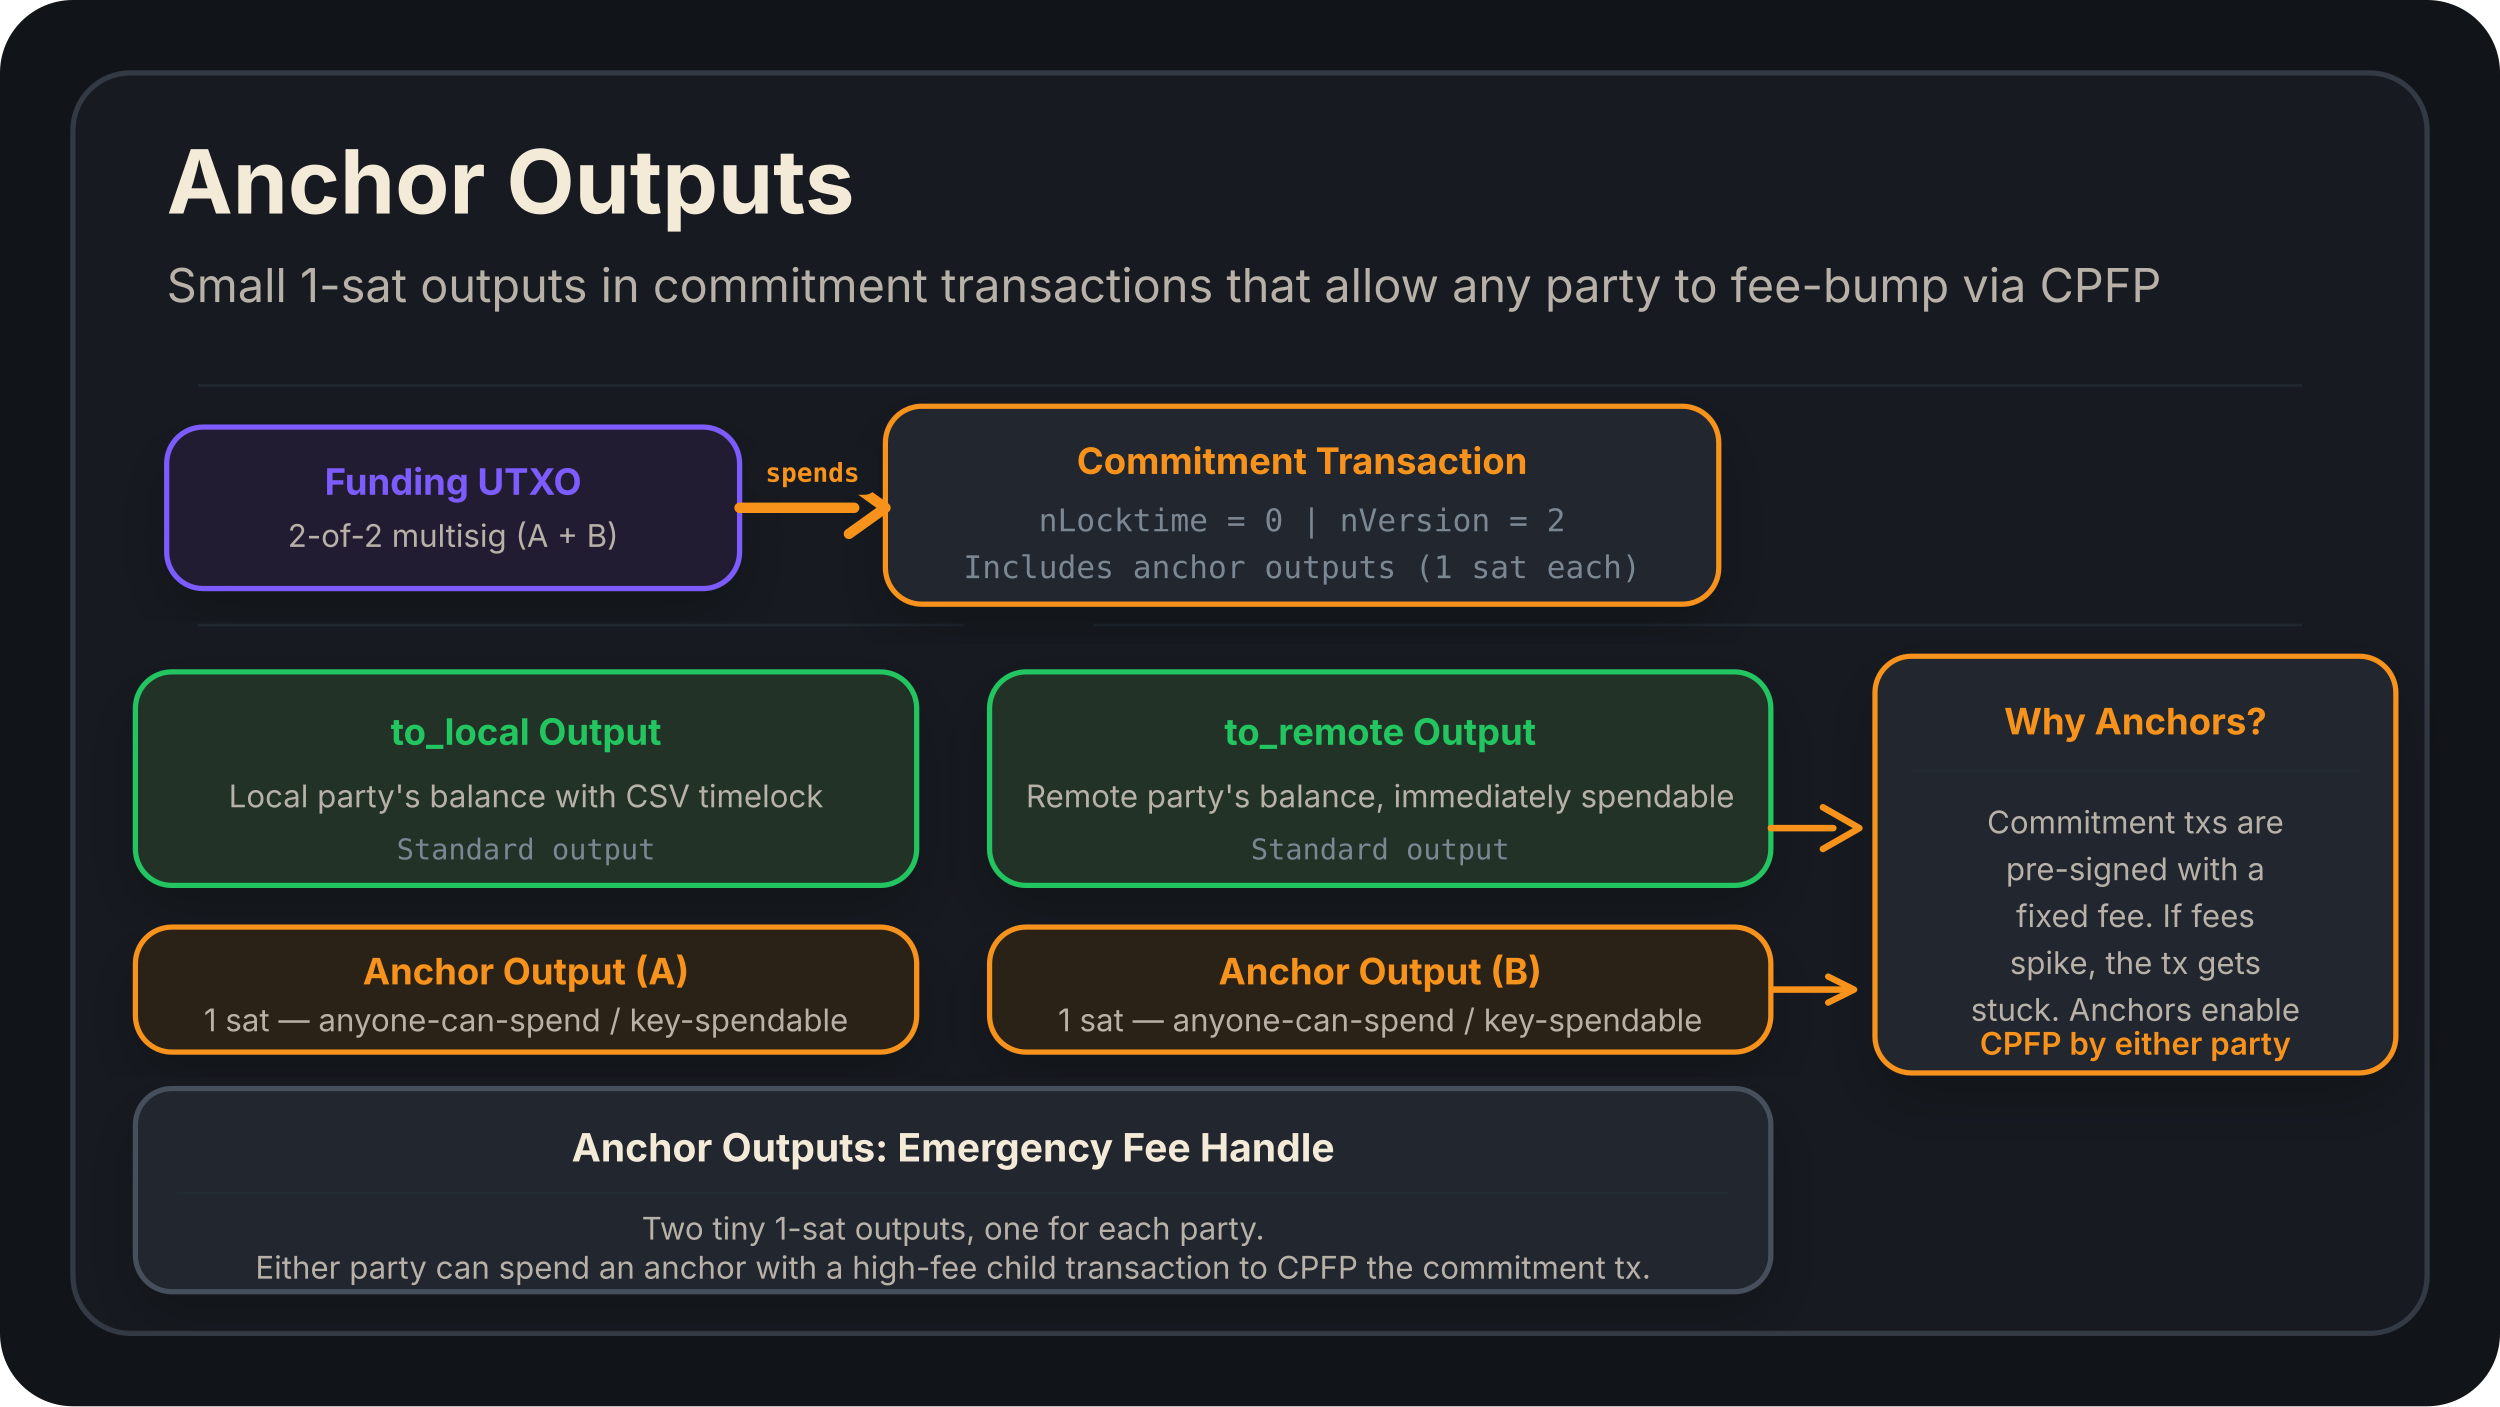
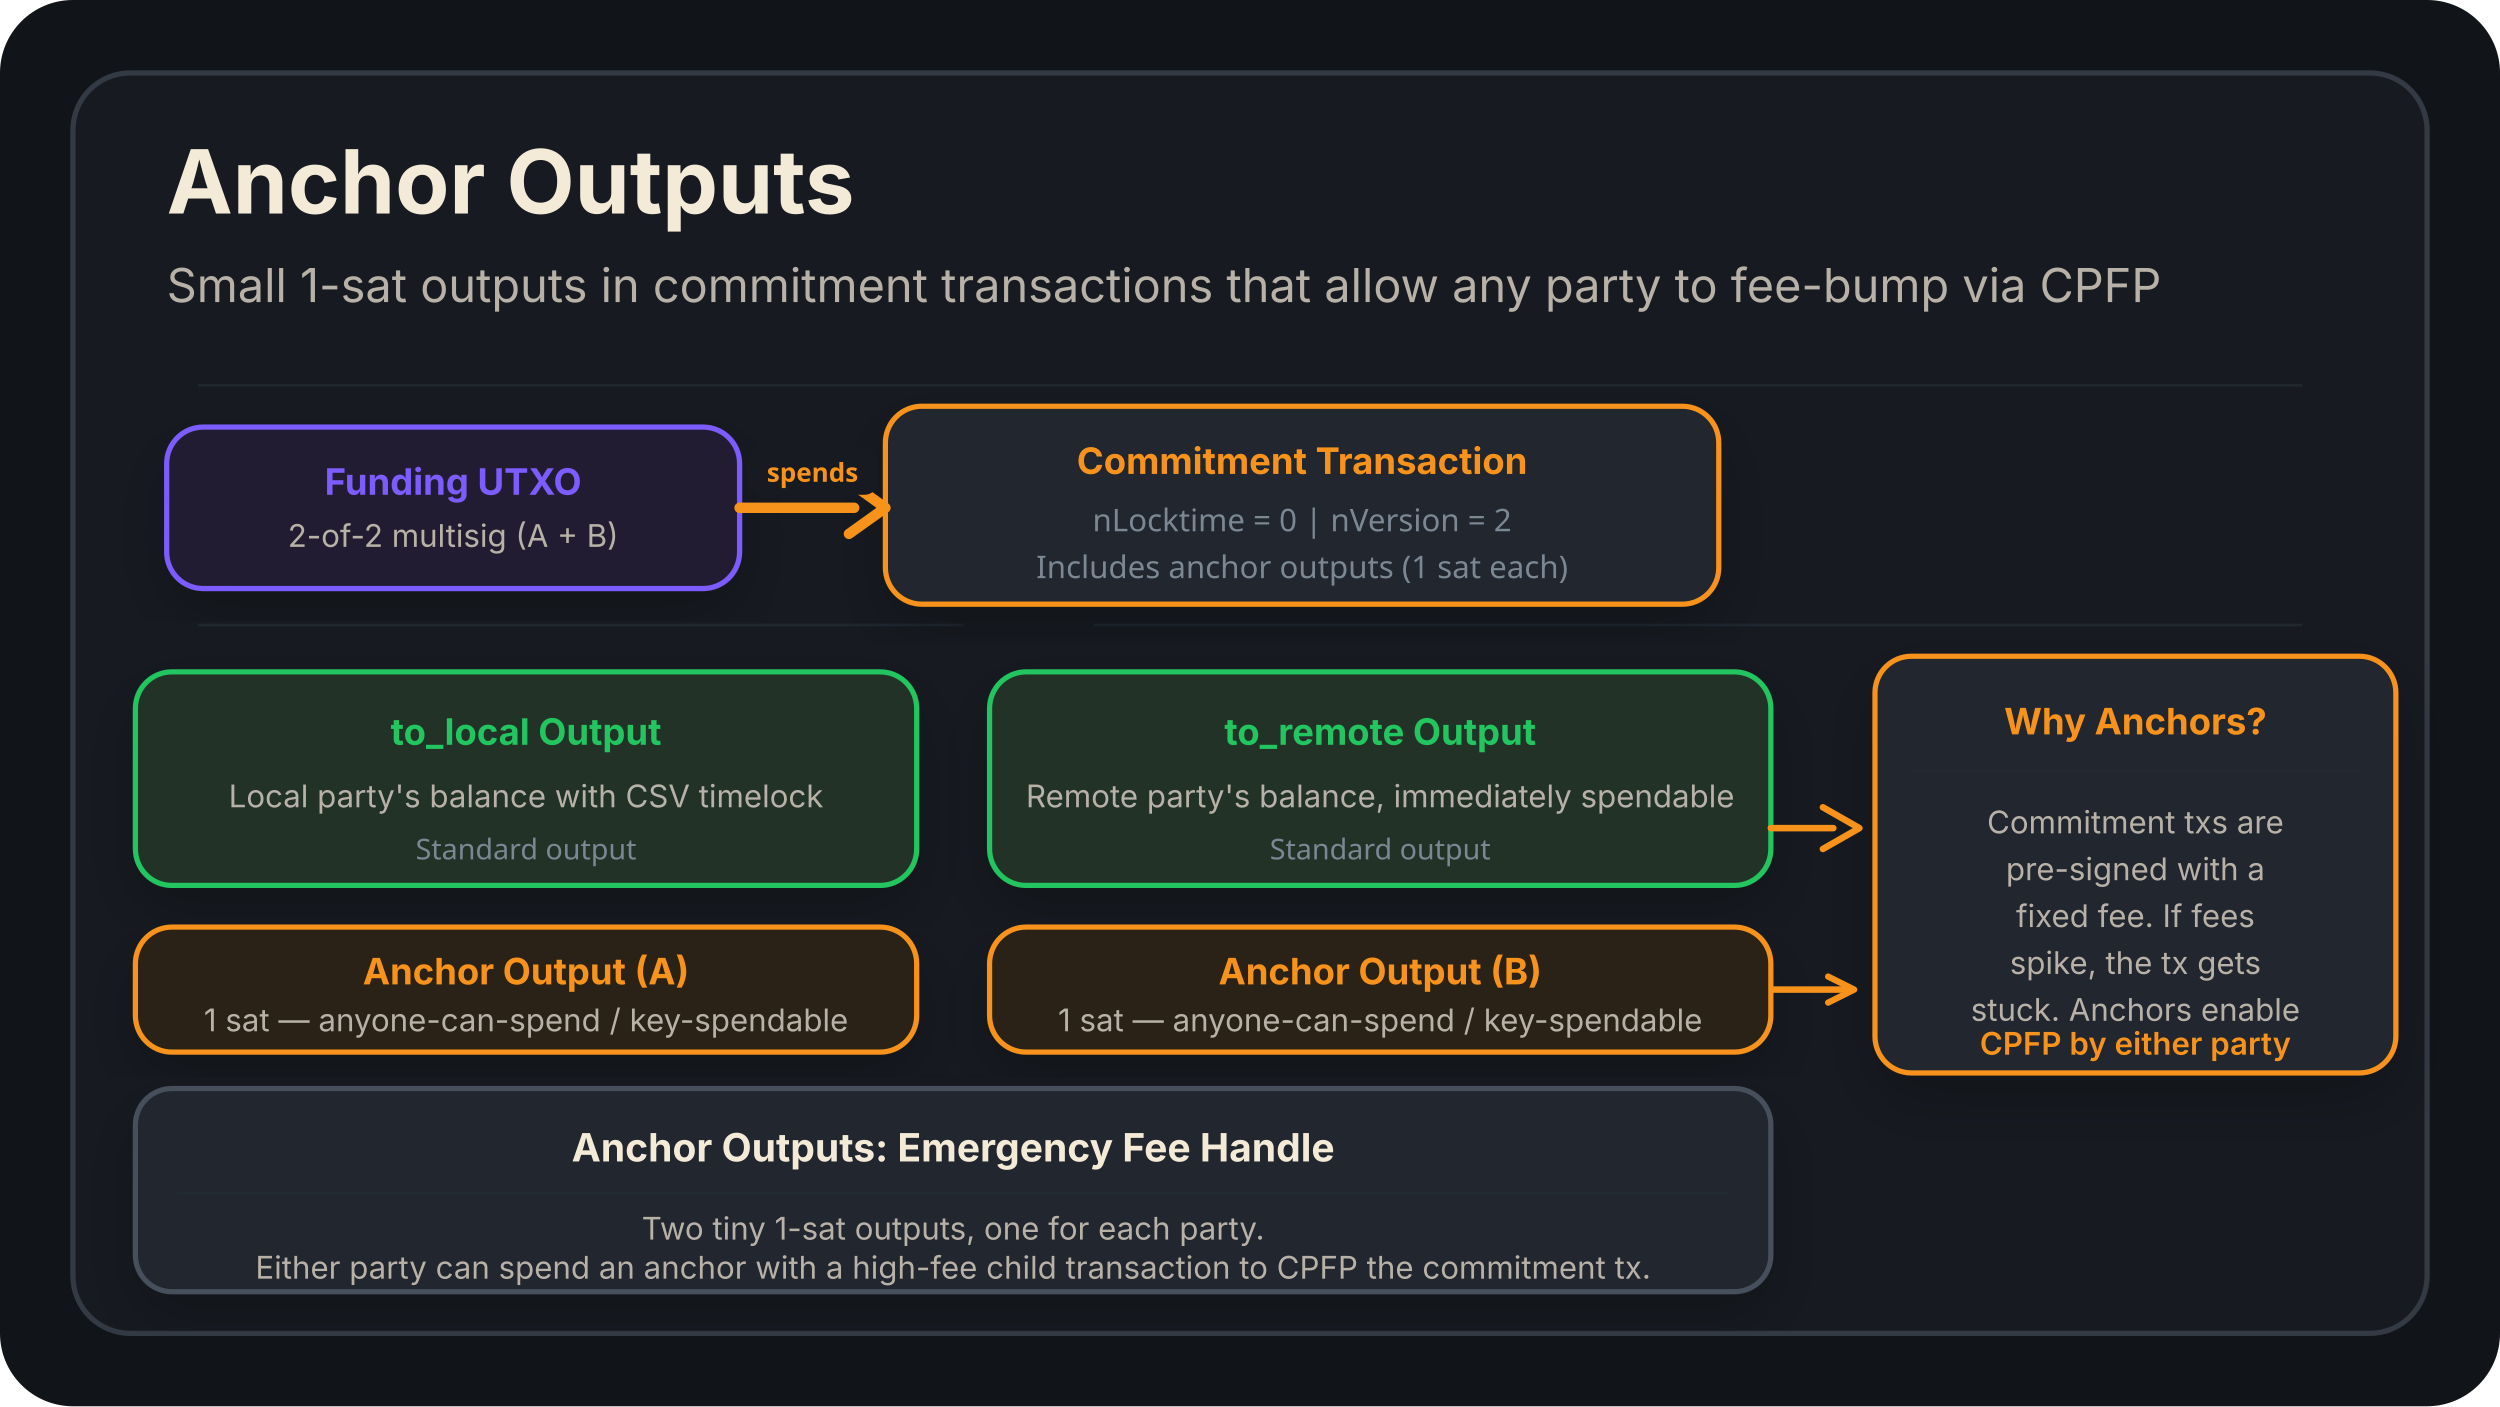
<svg xmlns="http://www.w3.org/2000/svg" width="960" height="540" viewBox="0 0 960 540" fill="none" role="img" aria-labelledby="title desc">
  <defs>
    <marker id="arrow-orange" markerWidth="14" markerHeight="14" refX="10" refY="7" orient="auto" markerUnits="userSpaceOnUse">
      <path d="M2 2L12 7L2 12" fill="none" stroke="#F7931A" stroke-width="2.4" stroke-linecap="round" stroke-linejoin="round" />
    </marker>
    <marker id="arrow-muted" markerWidth="14" markerHeight="14" refX="10" refY="7" orient="auto" markerUnits="userSpaceOnUse">
      <path d="M2 2L12 7L2 12" fill="none" stroke="#7C8794" stroke-width="2.4" stroke-linecap="round" stroke-linejoin="round" />
    </marker>
    <marker id="arrow-green" markerWidth="14" markerHeight="14" refX="10" refY="7" orient="auto" markerUnits="userSpaceOnUse">
      <path d="M2 2L12 7L2 12" fill="none" stroke="#22C55E" stroke-width="2.4" stroke-linecap="round" stroke-linejoin="round" />
    </marker>
    <filter id="soft" x="-20%" y="-20%" width="140%" height="140%">
      <feDropShadow dx="0" dy="10" stdDeviation="12" flood-color="#000000" flood-opacity="0.24" />
    </filter>
  </defs>
  <rect width="960" height="540" rx="28" fill="#111418" />
  <rect x="28" y="28" width="904" height="484" rx="22" fill="#171B21" stroke="#343A44" stroke-width="2" />
-   <text x="64" y="82" fill="#F4EAD8" font-family="Inter, Arial, sans-serif" font-size="34" font-weight="700">Anchor Outputs</text>
-   <text x="64" y="116" fill="#B7B1A8" font-family="Inter, Arial, sans-serif" font-size="18">Small 1-sat outputs in commitment transactions that allow any party to fee-bump via CPFP</text>
+   <text x="64" y="82" fill="#F4EAD8" font-family="Inter" font-size="34" font-weight="700">Anchor Outputs</text>
+   <text x="64" y="116" fill="#B7B1A8" font-family="Inter" font-size="18">Small 1-sat outputs in commitment transactions that allow any party to fee-bump via CPFP</text>
  <g stroke="#28313B" stroke-width="1" opacity="0.55">
    <path d="M76 148H884" />
    <path d="M76 240H370" />
    <path d="M420 240H884" />
  </g>
  <g filter="url(#soft)">
    <rect x="64" y="164" width="220" height="62" rx="14" fill="#241E31" stroke="#7C5CFF" stroke-width="2" />
-     <text x="174" y="190" text-anchor="middle" fill="#7C5CFF" font-family="Inter, Arial, sans-serif" font-size="14" font-weight="700">Funding UTXO</text>
-     <text x="174" y="210" text-anchor="middle" fill="#B7B1A8" font-family="Inter, Arial, sans-serif" font-size="12">2-of-2 multisig (A + B)</text>
+     <text x="174" y="190" text-anchor="middle" fill="#7C5CFF" font-family="Inter" font-size="14" font-weight="700">Funding UTXO</text>
+     <text x="174" y="210" text-anchor="middle" fill="#B7B1A8" font-family="Inter" font-size="12">2-of-2 multisig (A + B)</text>
  </g>
  <g filter="url(#soft)">
    <rect x="340" y="156" width="320" height="76" rx="14" fill="#20252D" stroke="#F7931A" stroke-width="2" />
-     <text x="500" y="182" text-anchor="middle" fill="#F7931A" font-family="Inter, Arial, sans-serif" font-size="14" font-weight="700">Commitment Transaction</text>
-     <text x="500" y="204" text-anchor="middle" fill="#7C8794" font-family="JetBrains Mono, monospace" font-size="12">nLocktime = 0 | nVersion = 2</text>
-     <text x="500" y="222" text-anchor="middle" fill="#7C8794" font-family="JetBrains Mono, monospace" font-size="12">Includes anchor outputs (1 sat each)</text>
+     <text x="500" y="182" text-anchor="middle" fill="#F7931A" font-family="Inter" font-size="14" font-weight="700">Commitment Transaction</text>
+     <text x="500" y="204" text-anchor="middle" fill="#7C8794" font-family="JetBrains Mono" font-size="12">nLocktime = 0 | nVersion = 2</text>
+     <text x="500" y="222" text-anchor="middle" fill="#7C8794" font-family="JetBrains Mono" font-size="12">Includes anchor outputs (1 sat each)</text>
  </g>
  <path d="M284 195H328" stroke="#F7931A" stroke-width="4" stroke-linecap="round" />
  <path d="M326 185L340 195L326 205" fill="none" stroke="#F7931A" stroke-width="4" stroke-linecap="round" stroke-linejoin="round" />
  <rect x="287" y="172" width="50" height="18" rx="5" fill="#171B21" />
-   <text x="312" y="185" text-anchor="middle" fill="#F7931A" font-family="JetBrains Mono, monospace" font-size="10" font-weight="600">spends</text>
+   <text x="312" y="185" text-anchor="middle" fill="#F7931A" font-family="JetBrains Mono" font-size="10" font-weight="600">spends</text>
  <g filter="url(#soft)">
    <rect x="52" y="258" width="300" height="82" rx="14" fill="#203327" stroke="#22C55E" stroke-width="2" />
-     <text x="202" y="286" text-anchor="middle" fill="#22C55E" font-family="Inter, Arial, sans-serif" font-size="14" font-weight="700">to_local Output</text>
-     <text x="202" y="310" text-anchor="middle" fill="#B7B1A8" font-family="Inter, Arial, sans-serif" font-size="12">Local party's balance with CSV timelock</text>
-     <text x="202" y="330" text-anchor="middle" fill="#7C8794" font-family="JetBrains Mono, monospace" font-size="11">Standard output</text>
+     <text x="202" y="286" text-anchor="middle" fill="#22C55E" font-family="Inter" font-size="14" font-weight="700">to_local Output</text>
+     <text x="202" y="310" text-anchor="middle" fill="#B7B1A8" font-family="Inter" font-size="12">Local party's balance with CSV timelock</text>
+     <text x="202" y="330" text-anchor="middle" fill="#7C8794" font-family="JetBrains Mono" font-size="11">Standard output</text>
  </g>
  <g filter="url(#soft)">
    <rect x="380" y="258" width="300" height="82" rx="14" fill="#203327" stroke="#22C55E" stroke-width="2" />
-     <text x="530" y="286" text-anchor="middle" fill="#22C55E" font-family="Inter, Arial, sans-serif" font-size="14" font-weight="700">to_remote Output</text>
-     <text x="530" y="310" text-anchor="middle" fill="#B7B1A8" font-family="Inter, Arial, sans-serif" font-size="12">Remote party's balance, immediately spendable</text>
-     <text x="530" y="330" text-anchor="middle" fill="#7C8794" font-family="JetBrains Mono, monospace" font-size="11">Standard output</text>
+     <text x="530" y="286" text-anchor="middle" fill="#22C55E" font-family="Inter" font-size="14" font-weight="700">to_remote Output</text>
+     <text x="530" y="310" text-anchor="middle" fill="#B7B1A8" font-family="Inter" font-size="12">Remote party's balance, immediately spendable</text>
+     <text x="530" y="330" text-anchor="middle" fill="#7C8794" font-family="JetBrains Mono" font-size="11">Standard output</text>
  </g>
  <g filter="url(#soft)">
    <rect x="52" y="356" width="300" height="48" rx="14" fill="#2A2116" stroke="#F7931A" stroke-width="2" />
-     <text x="202" y="378" text-anchor="middle" fill="#F7931A" font-family="Inter, Arial, sans-serif" font-size="14" font-weight="700">Anchor Output (A)</text>
-     <text x="202" y="396" text-anchor="middle" fill="#B7B1A8" font-family="Inter, Arial, sans-serif" font-size="12">1 sat — anyone-can-spend / key-spendable</text>
+     <text x="202" y="378" text-anchor="middle" fill="#F7931A" font-family="Inter" font-size="14" font-weight="700">Anchor Output (A)</text>
+     <text x="202" y="396" text-anchor="middle" fill="#B7B1A8" font-family="Inter" font-size="12">1 sat — anyone-can-spend / key-spendable</text>
  </g>
  <g filter="url(#soft)">
    <rect x="380" y="356" width="300" height="48" rx="14" fill="#2A2116" stroke="#F7931A" stroke-width="2" />
-     <text x="530" y="378" text-anchor="middle" fill="#F7931A" font-family="Inter, Arial, sans-serif" font-size="14" font-weight="700">Anchor Output (B)</text>
-     <text x="530" y="396" text-anchor="middle" fill="#B7B1A8" font-family="Inter, Arial, sans-serif" font-size="12">1 sat — anyone-can-spend / key-spendable</text>
+     <text x="530" y="378" text-anchor="middle" fill="#F7931A" font-family="Inter" font-size="14" font-weight="700">Anchor Output (B)</text>
+     <text x="530" y="396" text-anchor="middle" fill="#B7B1A8" font-family="Inter" font-size="12">1 sat — anyone-can-spend / key-spendable</text>
  </g>
  <g filter="url(#soft)">
    <rect x="720" y="252" width="200" height="160" rx="14" fill="#20252D" stroke="#F7931A" stroke-width="2" />
-     <text x="820" y="282" text-anchor="middle" fill="#F7931A" font-family="Inter, Arial, sans-serif" font-size="14" font-weight="700">Why Anchors?</text>
+     <text x="820" y="282" text-anchor="middle" fill="#F7931A" font-family="Inter" font-size="14" font-weight="700">Why Anchors?</text>
    <g stroke="#28313B" stroke-width="1" opacity="0.4">
      <path d="M734 296H906" />
    </g>
-     <text x="820" y="320" text-anchor="middle" fill="#B7B1A8" font-family="Inter, Arial, sans-serif" font-size="12">Commitment txs are</text>
-     <text x="820" y="338" text-anchor="middle" fill="#B7B1A8" font-family="Inter, Arial, sans-serif" font-size="12">pre-signed with a</text>
-     <text x="820" y="356" text-anchor="middle" fill="#B7B1A8" font-family="Inter, Arial, sans-serif" font-size="12">fixed fee. If fees</text>
-     <text x="820" y="374" text-anchor="middle" fill="#B7B1A8" font-family="Inter, Arial, sans-serif" font-size="12">spike, the tx gets</text>
-     <text x="820" y="392" text-anchor="middle" fill="#B7B1A8" font-family="Inter, Arial, sans-serif" font-size="12">stuck. Anchors enable</text>
-     <text x="820" y="405" text-anchor="middle" fill="#F7931A" font-family="Inter, Arial, sans-serif" font-size="12" font-weight="600">CPFP by either party</text>
+     <text x="820" y="320" text-anchor="middle" fill="#B7B1A8" font-family="Inter" font-size="12">Commitment txs are</text>
+     <text x="820" y="338" text-anchor="middle" fill="#B7B1A8" font-family="Inter" font-size="12">pre-signed with a</text>
+     <text x="820" y="356" text-anchor="middle" fill="#B7B1A8" font-family="Inter" font-size="12">fixed fee. If fees</text>
+     <text x="820" y="374" text-anchor="middle" fill="#B7B1A8" font-family="Inter" font-size="12">spike, the tx gets</text>
+     <text x="820" y="392" text-anchor="middle" fill="#B7B1A8" font-family="Inter" font-size="12">stuck. Anchors enable</text>
+     <text x="820" y="405" text-anchor="middle" fill="#F7931A" font-family="Inter" font-size="12" font-weight="600">CPFP by either party</text>
  </g>
  <path d="M680 380L710 380" stroke="#F7931A" stroke-width="2.5" marker-end="url(#arrow-orange)" />
  <path d="M680 318H704" stroke="#F7931A" stroke-width="2.5" stroke-linecap="round" />
  <path d="M700 310L714 318L700 326" fill="none" stroke="#F7931A" stroke-width="2.5" stroke-linecap="round" stroke-linejoin="round" />
  <g filter="url(#soft)">
    <rect x="52" y="418" width="628" height="78" rx="14" fill="#20252D" stroke="#46505C" stroke-width="2" />
-     <text x="366" y="446" text-anchor="middle" fill="#F4EAD8" font-family="Inter, Arial, sans-serif" font-size="15" font-weight="700">Anchor Outputs: Emergency Fee Handle</text>
+     <text x="366" y="446" text-anchor="middle" fill="#F4EAD8" font-family="Inter" font-size="15" font-weight="700">Anchor Outputs: Emergency Fee Handle</text>
    <g stroke="#28313B" stroke-width="1" opacity="0.4">
      <path d="M68 458H664" />
    </g>
-     <text x="366" y="476" text-anchor="middle" fill="#B7B1A8" font-family="Inter, Arial, sans-serif" font-size="12">Two tiny 1-sat outputs, one for each party.</text>
-     <text x="366" y="491" text-anchor="middle" fill="#B7B1A8" font-family="Inter, Arial, sans-serif" font-size="12">Either party can spend an anchor with a high-fee child transaction to CPFP the commitment tx.</text>
+     <text x="366" y="476" text-anchor="middle" fill="#B7B1A8" font-family="Inter" font-size="12">Two tiny 1-sat outputs, one for each party.</text>
+     <text x="366" y="491" text-anchor="middle" fill="#B7B1A8" font-family="Inter" font-size="12">Either party can spend an anchor with a high-fee child transaction to CPFP the commitment tx.</text>
  </g>
</svg>
